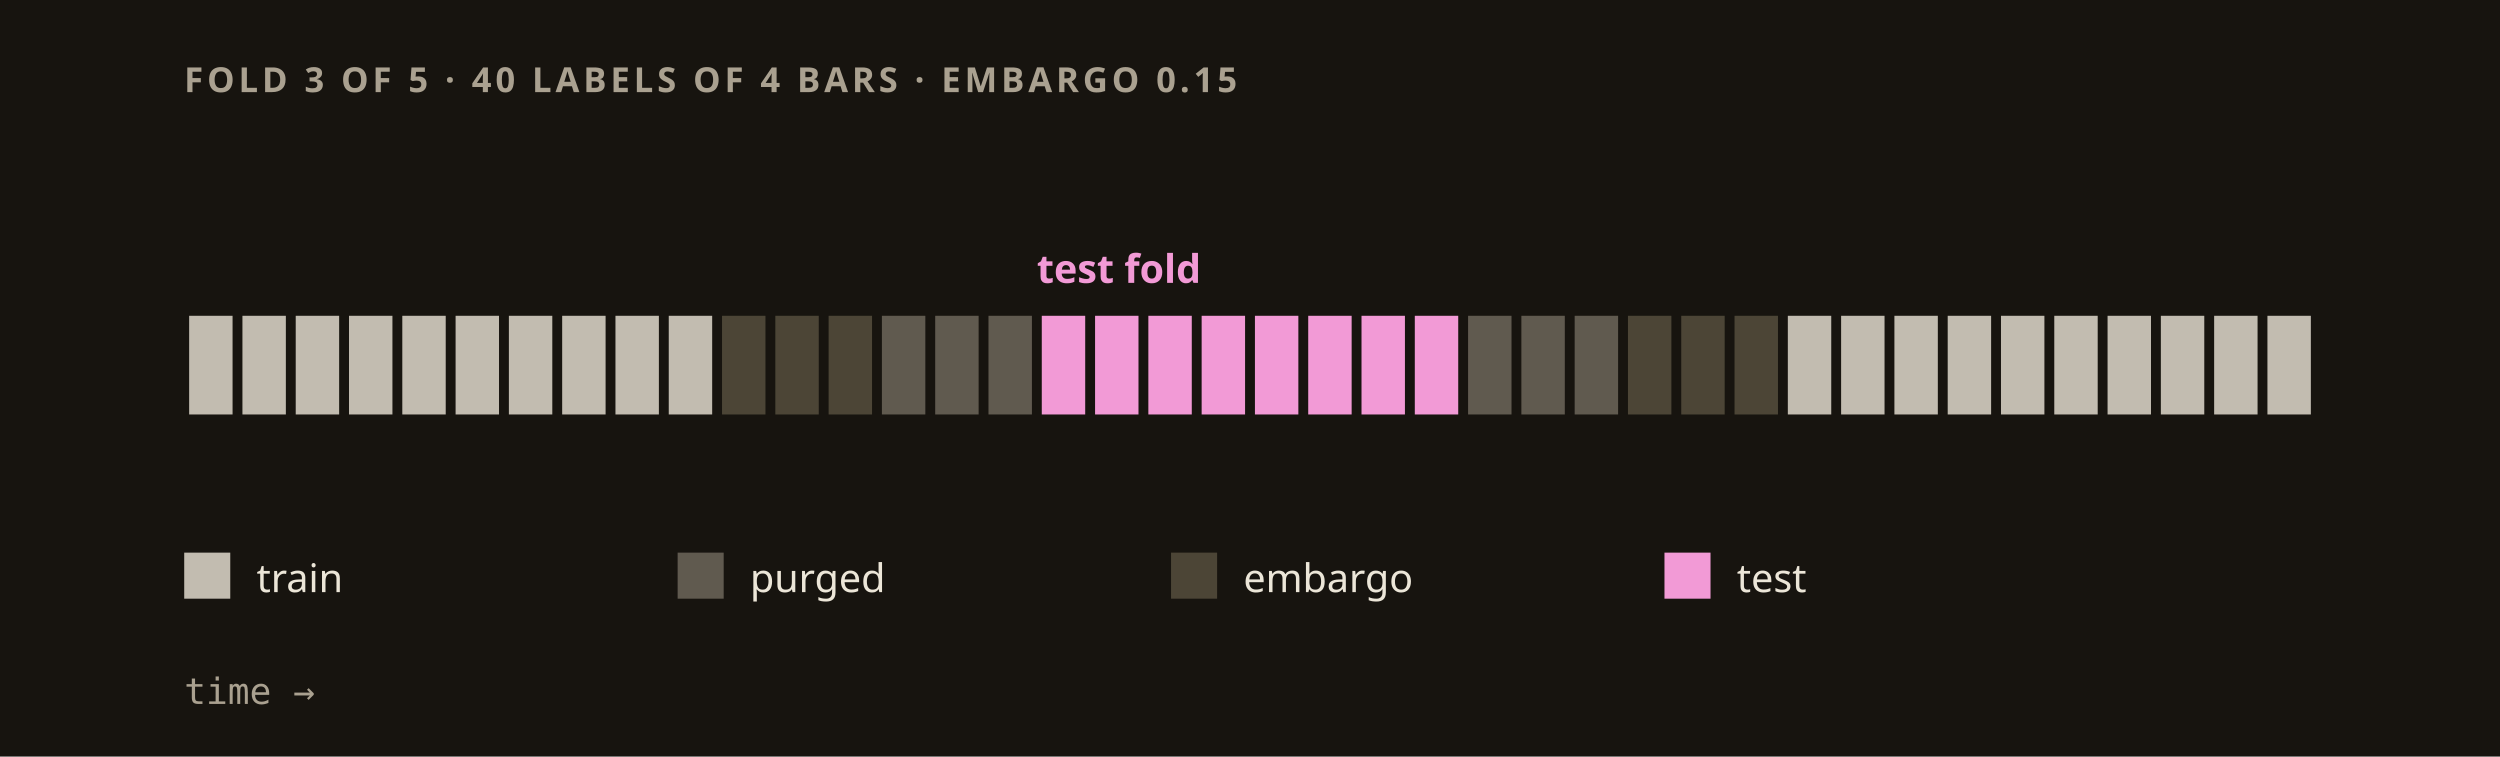
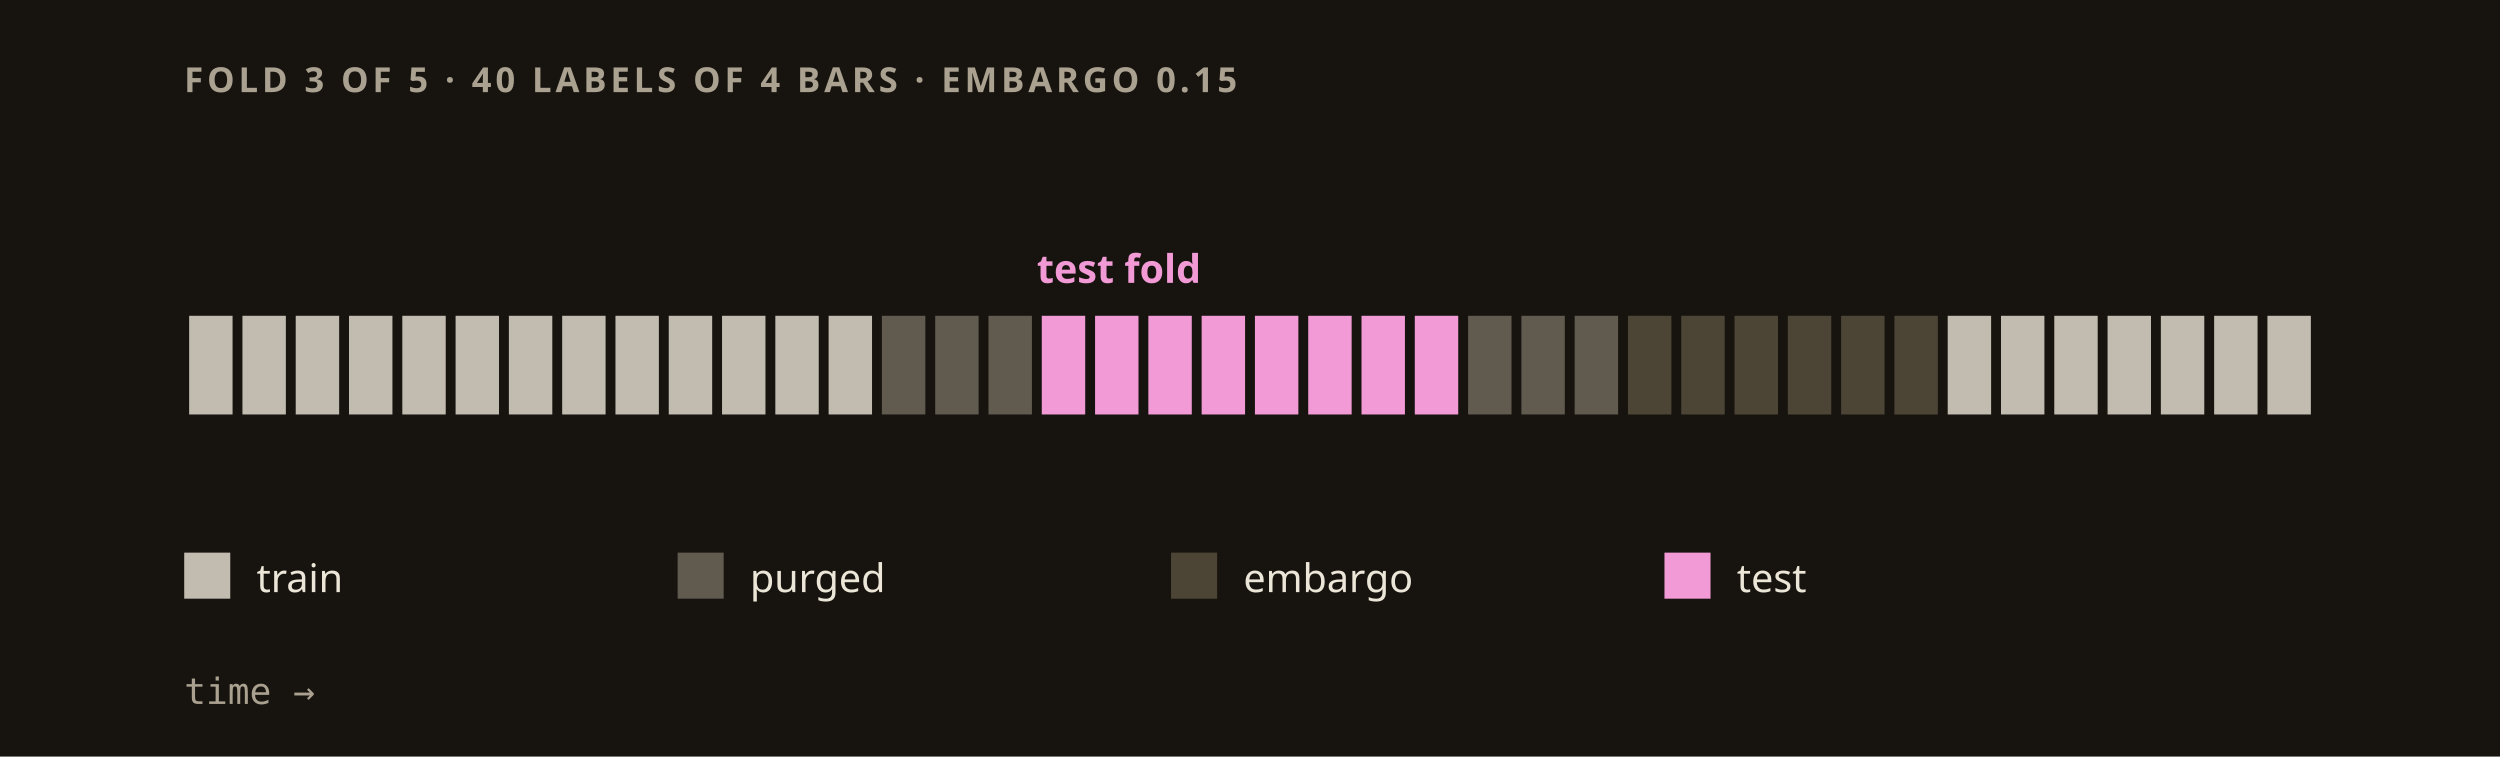
- <svg xmlns="http://www.w3.org/2000/svg" viewBox="0 0 760 230" role="img" aria-label="One fold of purged k-fold: test labels, purged labels on both sides, and the embargo">
+ <svg xmlns="http://www.w3.org/2000/svg" viewBox="0 0 760 230" role="img" aria-label="One fold of purged k-fold: test labels, purged labels on both sides, and the embargo after the purge">
  <rect width="760" height="230" fill="#17140f" />
  <text x="56" y="28" fill="#aaa190" font-family="'IBM Plex Sans', system-ui, sans-serif" font-size="10.5" font-weight="600" letter-spacing="1.2">FOLD 3 OF 5 · 40 LABELS OF 4 BARS · EMBARGO 0.15</text>
  <rect x="57.5" y="96" width="13.2" height="30" fill="#ece6d8" fill-opacity="0.8" />
  <rect x="73.7" y="96" width="13.2" height="30" fill="#ece6d8" fill-opacity="0.8" />
  <rect x="89.9" y="96" width="13.2" height="30" fill="#ece6d8" fill-opacity="0.8" />
  <rect x="106.1" y="96" width="13.2" height="30" fill="#ece6d8" fill-opacity="0.8" />
  <rect x="122.3" y="96" width="13.2" height="30" fill="#ece6d8" fill-opacity="0.8" />
  <rect x="138.5" y="96" width="13.2" height="30" fill="#ece6d8" fill-opacity="0.8" />
  <rect x="154.7" y="96" width="13.2" height="30" fill="#ece6d8" fill-opacity="0.8" />
  <rect x="170.9" y="96" width="13.2" height="30" fill="#ece6d8" fill-opacity="0.8" />
  <rect x="187.1" y="96" width="13.2" height="30" fill="#ece6d8" fill-opacity="0.8" />
  <rect x="203.3" y="96" width="13.2" height="30" fill="#ece6d8" fill-opacity="0.8" />
-   <rect x="219.5" y="96" width="13.2" height="30" fill="#4c4536" fill-opacity="1.0" />
-   <rect x="235.7" y="96" width="13.2" height="30" fill="#4c4536" fill-opacity="1.0" />
-   <rect x="251.9" y="96" width="13.2" height="30" fill="#4c4536" fill-opacity="1.0" />
+   <rect x="219.5" y="96" width="13.2" height="30" fill="#ece6d8" fill-opacity="0.8" />
+   <rect x="235.7" y="96" width="13.2" height="30" fill="#ece6d8" fill-opacity="0.8" />
+   <rect x="251.9" y="96" width="13.2" height="30" fill="#ece6d8" fill-opacity="0.8" />
  <rect x="268.1" y="96" width="13.2" height="30" fill="#aaa190" fill-opacity="0.5" />
  <rect x="284.3" y="96" width="13.2" height="30" fill="#aaa190" fill-opacity="0.5" />
  <rect x="300.5" y="96" width="13.2" height="30" fill="#aaa190" fill-opacity="0.5" />
  <rect x="316.7" y="96" width="13.2" height="30" fill="#f29ad6" fill-opacity="1.0" />
  <rect x="332.9" y="96" width="13.2" height="30" fill="#f29ad6" fill-opacity="1.0" />
  <rect x="349.1" y="96" width="13.2" height="30" fill="#f29ad6" fill-opacity="1.0" />
  <rect x="365.3" y="96" width="13.2" height="30" fill="#f29ad6" fill-opacity="1.0" />
  <rect x="381.5" y="96" width="13.2" height="30" fill="#f29ad6" fill-opacity="1.0" />
  <rect x="397.7" y="96" width="13.2" height="30" fill="#f29ad6" fill-opacity="1.0" />
  <rect x="413.9" y="96" width="13.2" height="30" fill="#f29ad6" fill-opacity="1.0" />
  <rect x="430.1" y="96" width="13.2" height="30" fill="#f29ad6" fill-opacity="1.0" />
  <rect x="446.3" y="96" width="13.2" height="30" fill="#aaa190" fill-opacity="0.5" />
  <rect x="462.5" y="96" width="13.2" height="30" fill="#aaa190" fill-opacity="0.5" />
  <rect x="478.7" y="96" width="13.2" height="30" fill="#aaa190" fill-opacity="0.5" />
  <rect x="494.9" y="96" width="13.2" height="30" fill="#4c4536" fill-opacity="1.0" />
  <rect x="511.1" y="96" width="13.2" height="30" fill="#4c4536" fill-opacity="1.0" />
  <rect x="527.3" y="96" width="13.2" height="30" fill="#4c4536" fill-opacity="1.0" />
-   <rect x="543.5" y="96" width="13.2" height="30" fill="#ece6d8" fill-opacity="0.8" />
-   <rect x="559.7" y="96" width="13.2" height="30" fill="#ece6d8" fill-opacity="0.8" />
-   <rect x="575.9" y="96" width="13.2" height="30" fill="#ece6d8" fill-opacity="0.8" />
+   <rect x="543.5" y="96" width="13.2" height="30" fill="#4c4536" fill-opacity="1.0" />
+   <rect x="559.7" y="96" width="13.2" height="30" fill="#4c4536" fill-opacity="1.0" />
+   <rect x="575.9" y="96" width="13.2" height="30" fill="#4c4536" fill-opacity="1.0" />
  <rect x="592.1" y="96" width="13.2" height="30" fill="#ece6d8" fill-opacity="0.8" />
  <rect x="608.3" y="96" width="13.2" height="30" fill="#ece6d8" fill-opacity="0.8" />
  <rect x="624.5" y="96" width="13.2" height="30" fill="#ece6d8" fill-opacity="0.8" />
  <rect x="640.7" y="96" width="13.2" height="30" fill="#ece6d8" fill-opacity="0.8" />
  <rect x="656.9" y="96" width="13.2" height="30" fill="#ece6d8" fill-opacity="0.8" />
  <rect x="673.1" y="96" width="13.2" height="30" fill="#ece6d8" fill-opacity="0.8" />
  <rect x="689.3" y="96" width="13.2" height="30" fill="#ece6d8" fill-opacity="0.8" />
  <rect x="56" y="168" width="14" height="14" fill="#ece6d8" fill-opacity="0.8" />
  <text x="78" y="180" fill="#ece6d8" font-family="'IBM Plex Sans', system-ui, sans-serif" font-size="12" font-weight="400" text-anchor="start">train</text>
  <rect x="206" y="168" width="14" height="14" fill="#aaa190" fill-opacity="0.5" />
  <text x="228" y="180" fill="#ece6d8" font-family="'IBM Plex Sans', system-ui, sans-serif" font-size="12" font-weight="400" text-anchor="start">purged</text>
  <rect x="356" y="168" width="14" height="14" fill="#4c4536" fill-opacity="1.0" />
  <text x="378" y="180" fill="#ece6d8" font-family="'IBM Plex Sans', system-ui, sans-serif" font-size="12" font-weight="400" text-anchor="start">embargo</text>
  <rect x="506" y="168" width="14" height="14" fill="#f29ad6" fill-opacity="1.0" />
  <text x="528" y="180" fill="#ece6d8" font-family="'IBM Plex Sans', system-ui, sans-serif" font-size="12" font-weight="400" text-anchor="start">test</text>
  <text x="315.2" y="86" fill="#f29ad6" font-family="'IBM Plex Sans', system-ui, sans-serif" font-size="12" font-weight="600" text-anchor="start">test fold</text>
  <text x="56" y="214" fill="#aaa190" font-family="'IBM Plex Mono', ui-monospace, monospace" font-size="11" font-weight="400" text-anchor="start">time →</text>
</svg>
